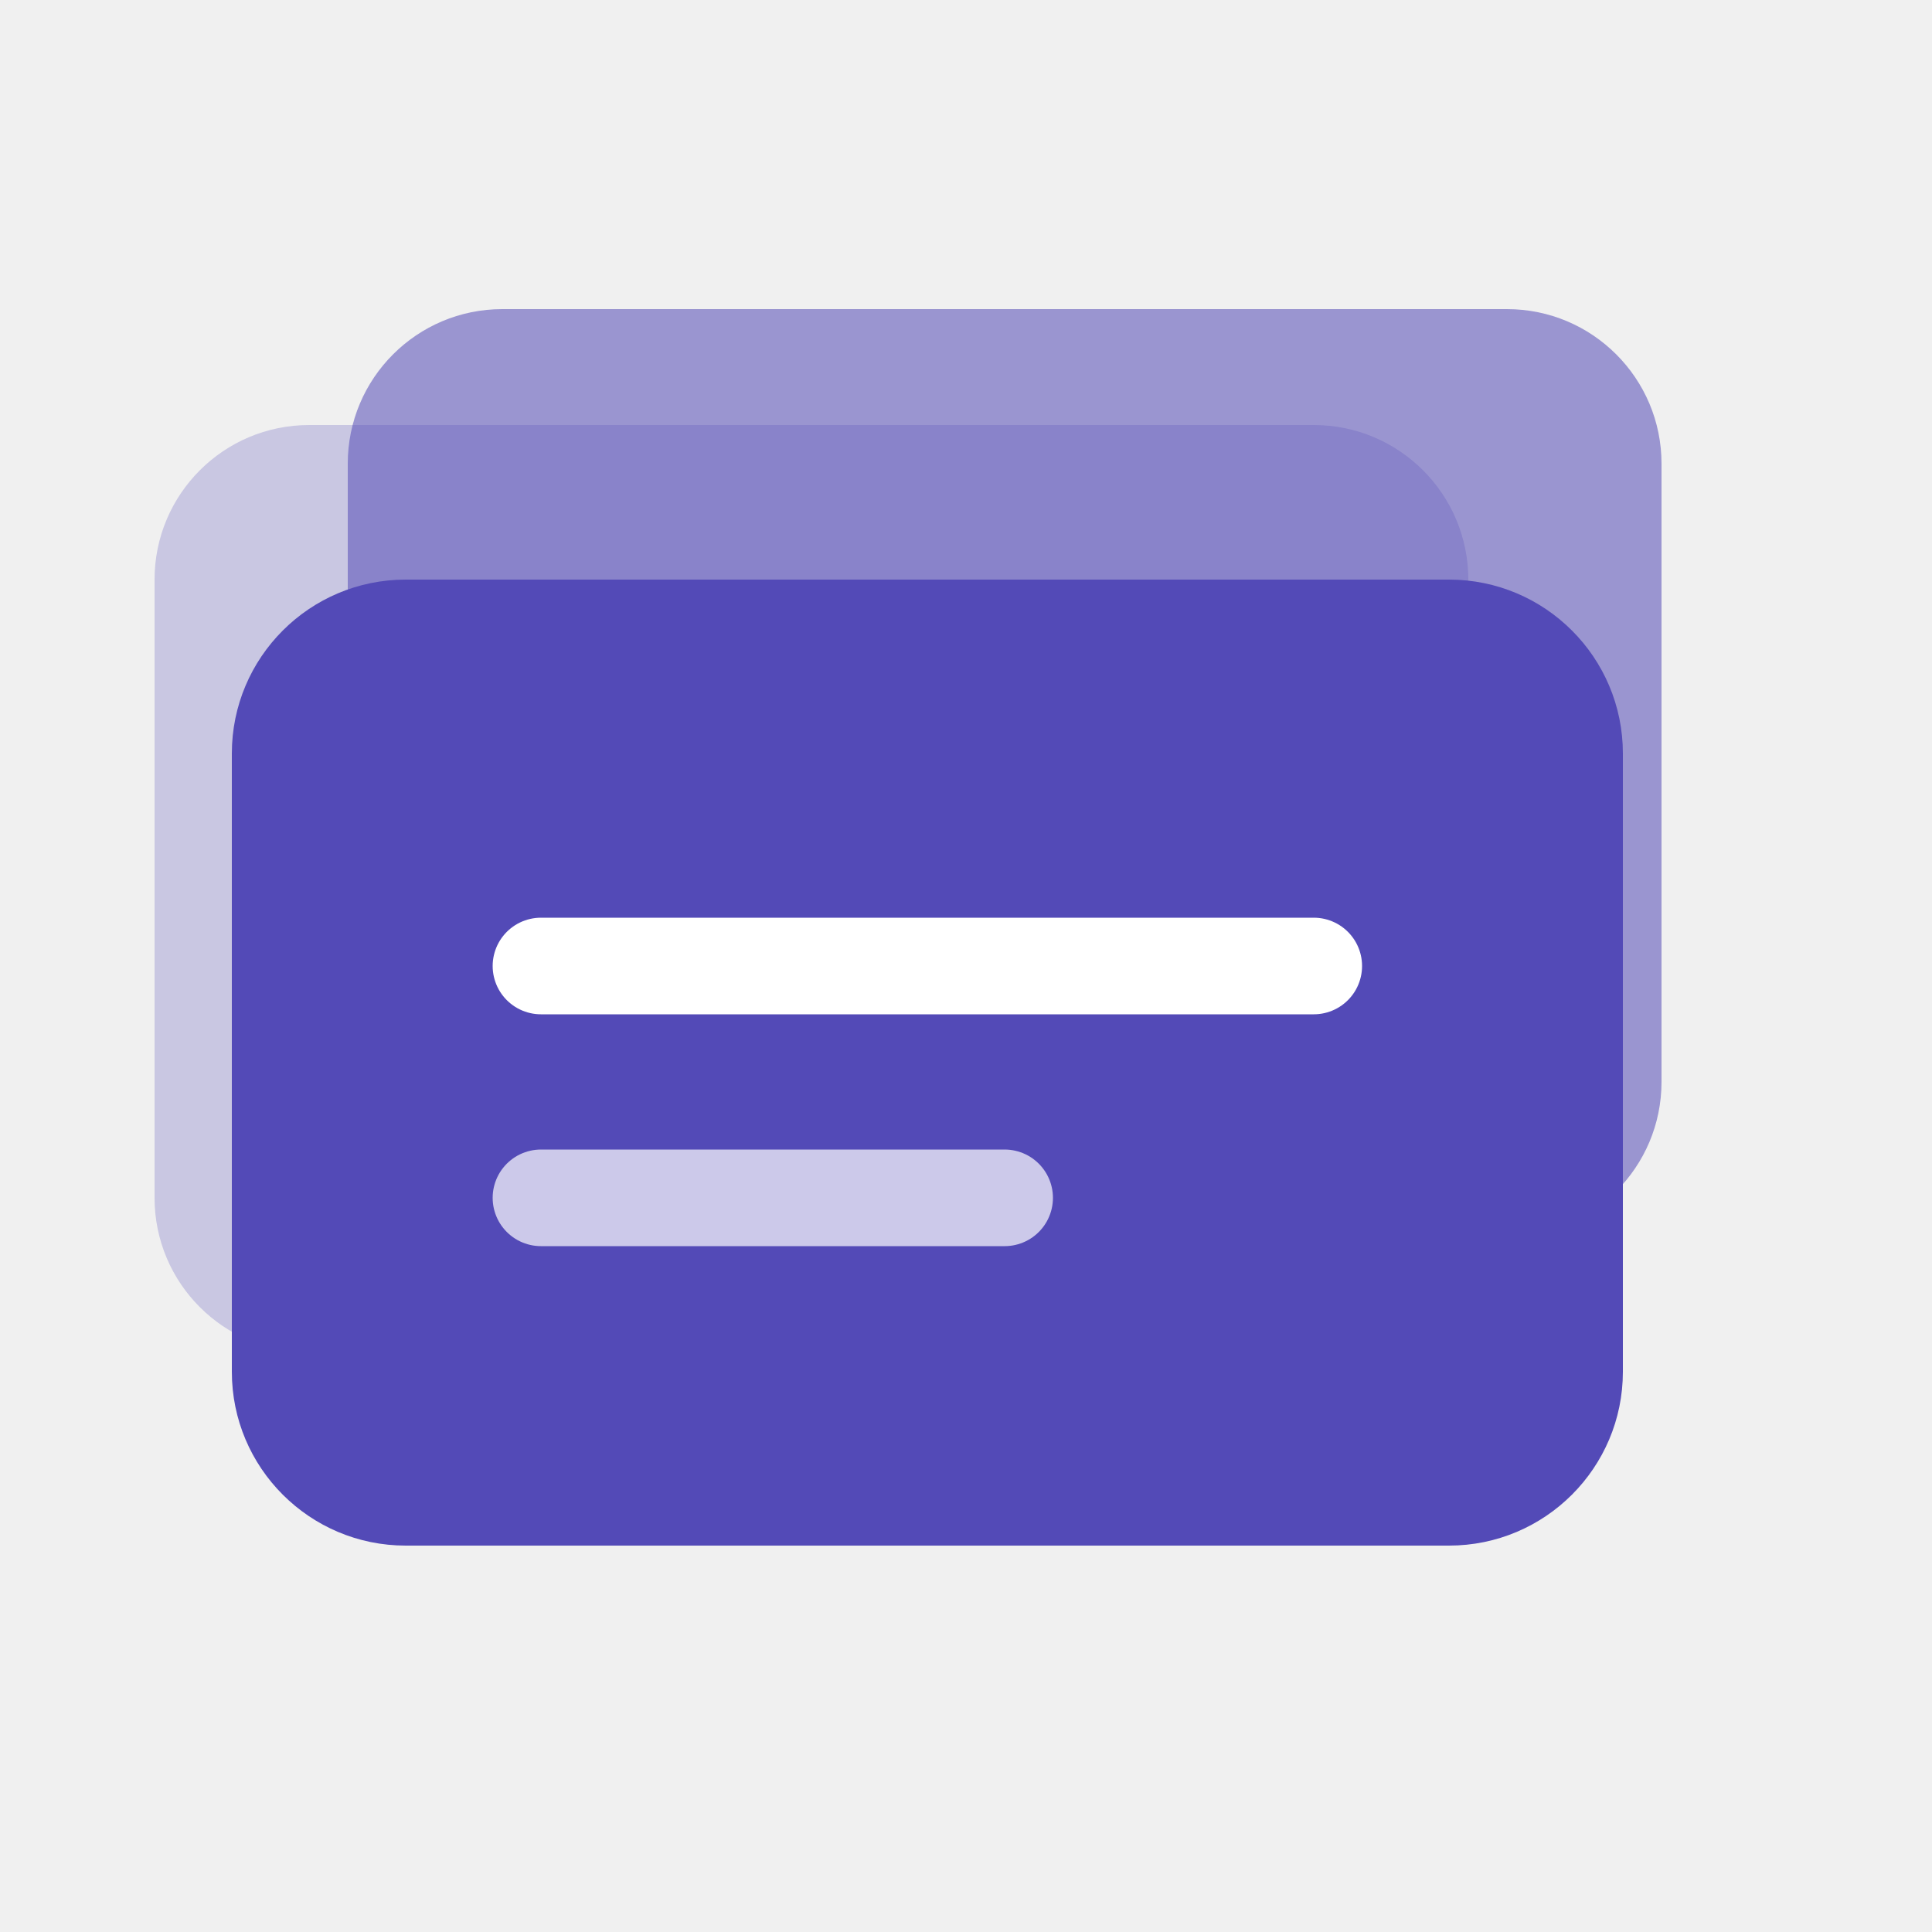
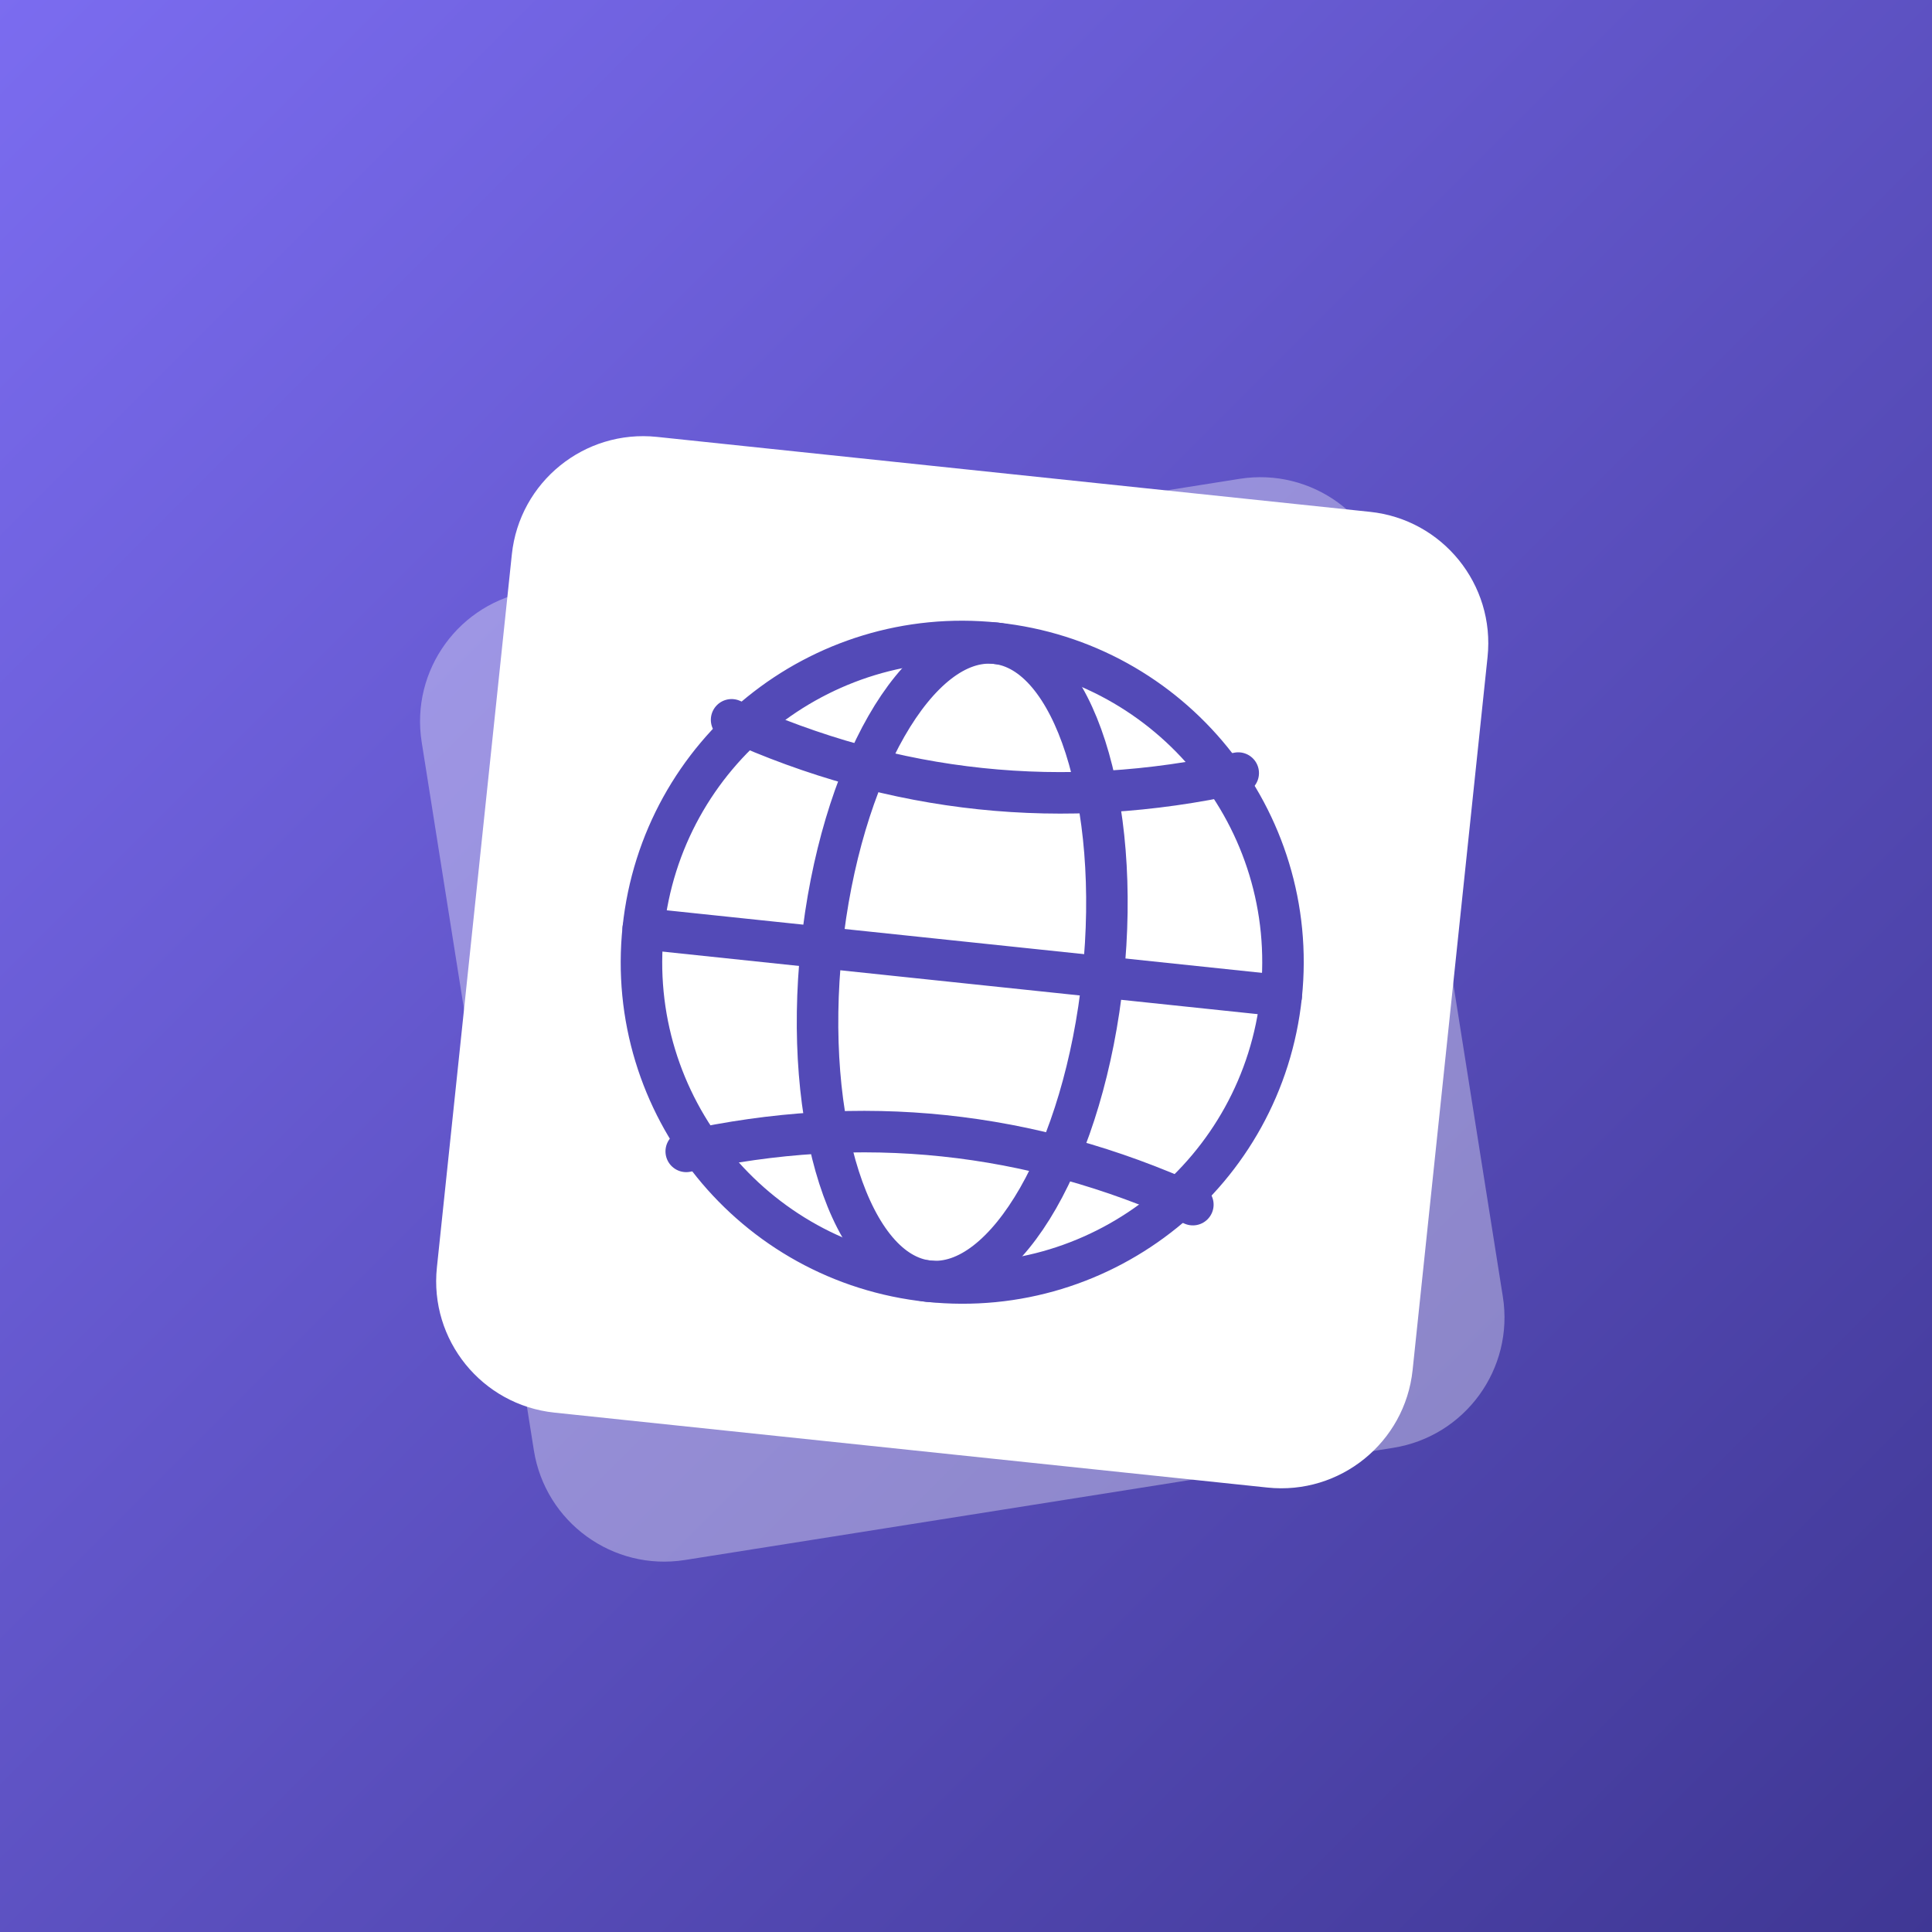
- <svg xmlns="http://www.w3.org/2000/svg" viewBox="0 0 100 100">
-   <rect x="8" y="22" width="68" height="48" rx="8" fill="#534AB7" opacity="0.25" />
-   <rect x="18" y="16" width="68" height="48" rx="8" fill="#534AB7" opacity="0.55" />
-   <rect x="12" y="30" width="72" height="50" rx="9" fill="#534AB7" />
-   <line x1="28" y1="50" x2="68" y2="50" stroke="white" stroke-width="5" stroke-linecap="round" />
-   <line x1="28" y1="62" x2="52" y2="62" stroke="white" stroke-width="5" stroke-linecap="round" opacity="0.7" />
+ <svg xmlns="http://www.w3.org/2000/svg" viewBox="0 0 1024 1024">
+   <defs>
+     <linearGradient id="g" x1="0" y1="0" x2="1" y2="1">
+       <stop offset="0" stop-color="#7B6CF0" />
+       <stop offset="1" stop-color="#3F3794" />
+     </linearGradient>
+   </defs>
+   <rect width="1024" height="1024" fill="url(#g)" />
+   <rect x="250" y="280" width="520" height="520" rx="70" fill="#ffffff" opacity="0.35" transform="rotate(-9 512 540)" />
+   <rect x="250" y="250" width="520" height="520" rx="70" fill="#ffffff" transform="rotate(6 510 510)" />
+   <g transform="rotate(6 510 510)" fill="none" stroke="#534AB7" stroke-width="22" stroke-linecap="round">
+     <circle cx="510" cy="510" r="170" />
+     <ellipse cx="510" cy="510" rx="75" ry="170" />
+     <line x1="340" y1="510" x2="680" y2="510" />
+     <path d="M375 395 Q510 440 645 395" />
+     <path d="M375 625 Q510 580 645 625" />
+   </g>
</svg>
